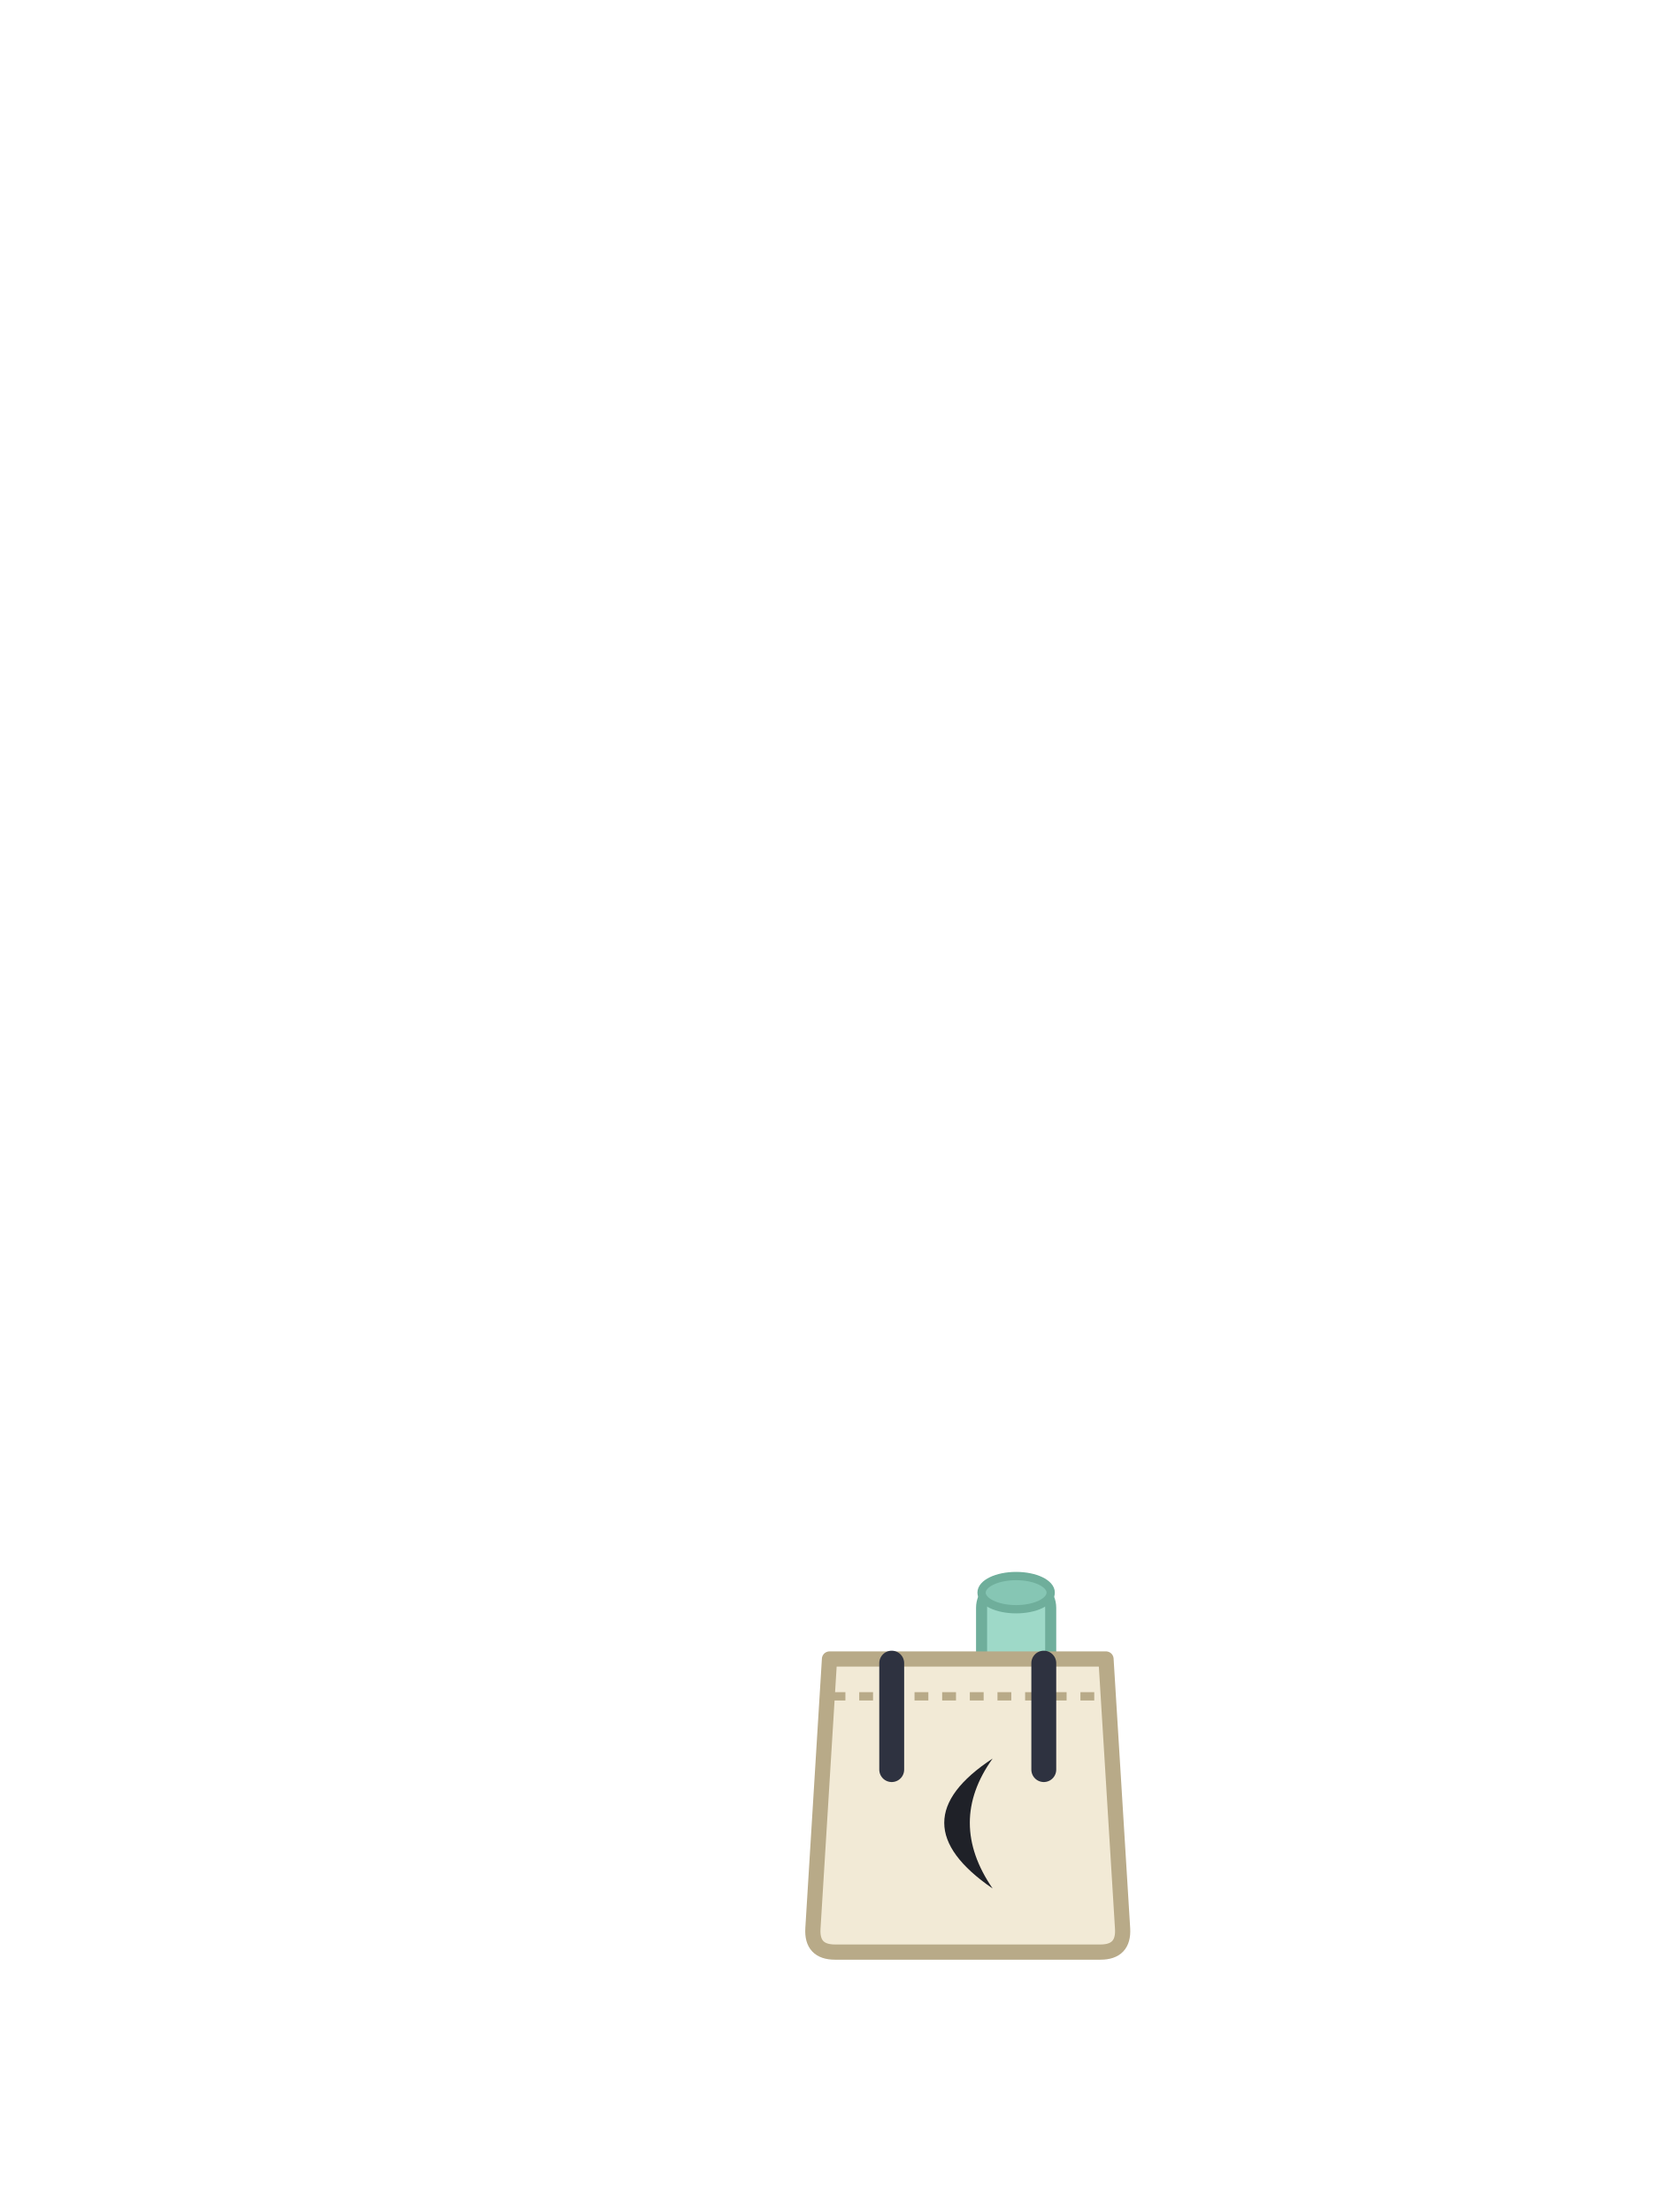
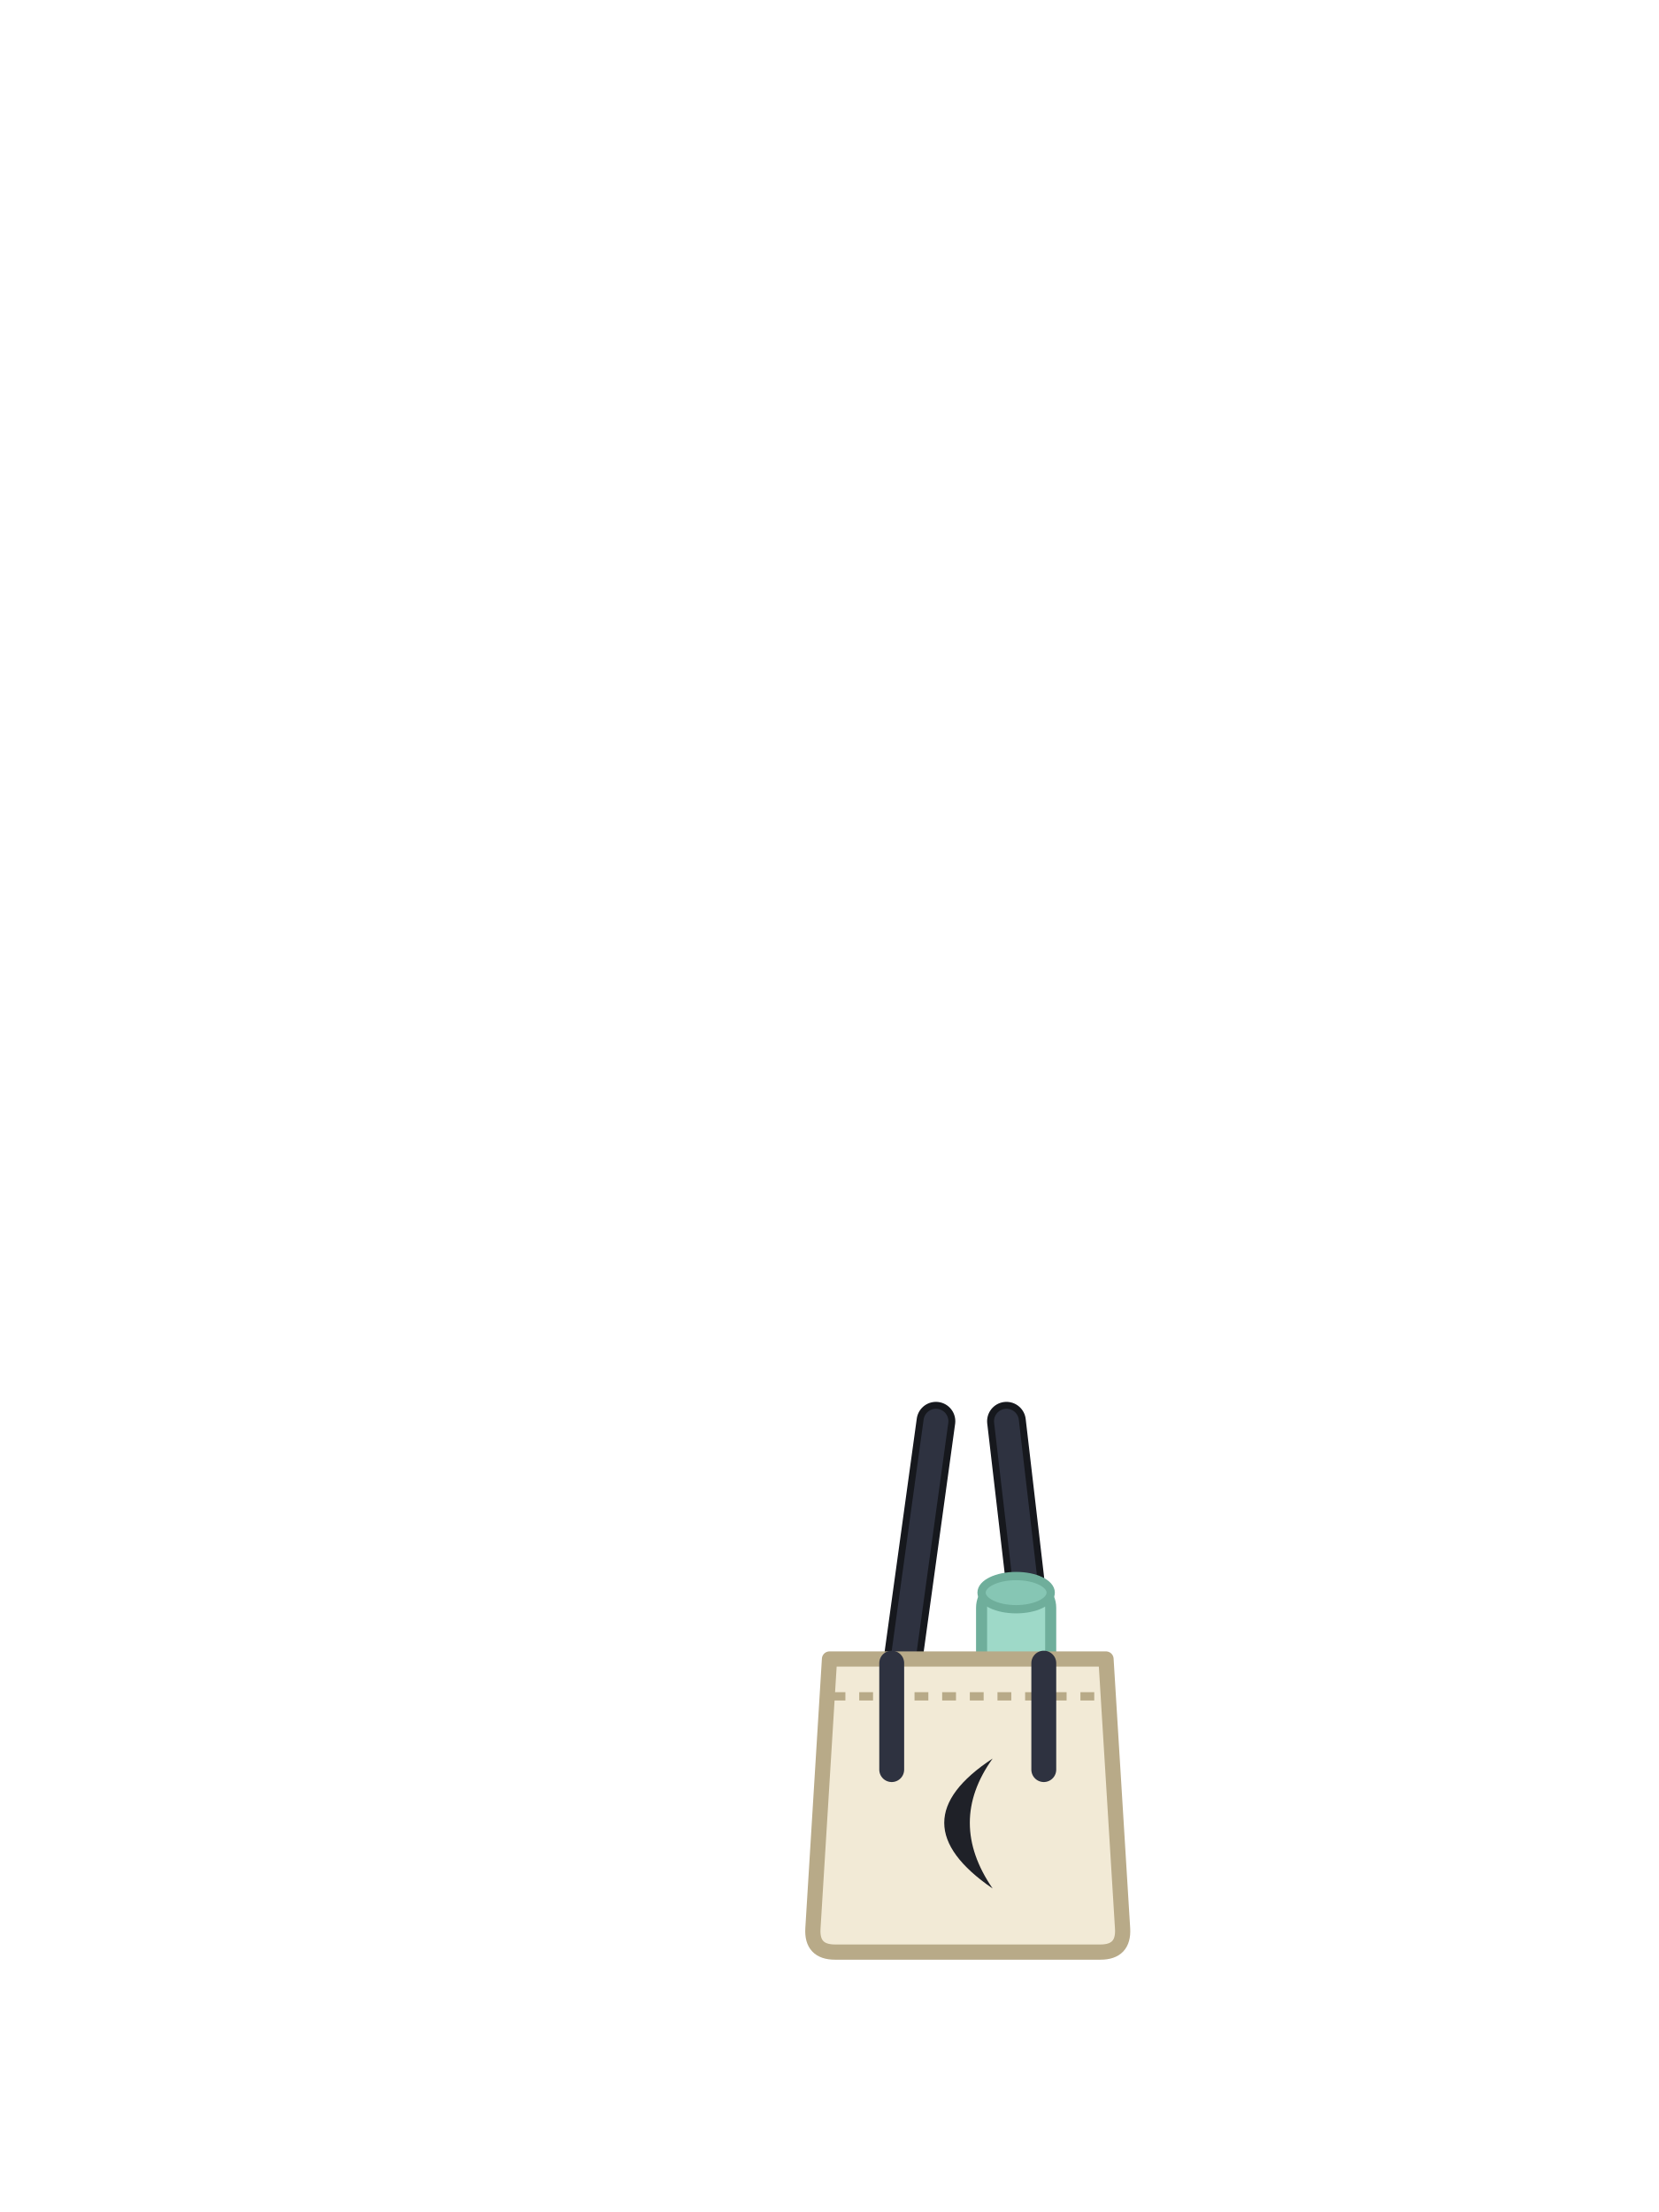
<svg xmlns="http://www.w3.org/2000/svg" viewBox="0 0 240 320">
+   <path d="M 129 252 L 135.4 205.6 M 151 252 L 145.6 205.6" fill="none" stroke="#16181D" stroke-width="5.6" stroke-linecap="round" />
+   <path d="M 129 252 L 135.4 205.6 M 151 252 L 145.6 205.6" fill="none" stroke="#2E3240" stroke-width="3.6" stroke-linecap="round" />
  <rect x="142" y="229" width="10" height="18" rx="3.6" fill="#9ED9C8" stroke="#6FAE9B" stroke-width="1.6" />
  <ellipse cx="147" cy="230.4" rx="5" ry="2.4" fill="#86C6B4" stroke="#6FAE9B" stroke-width="1.2" />
  <path d="M 120 240 L 160 240 L 162.4 279 Q 162.6 282.4 159.2 282.4 L 120.8 282.4 Q 117.4 282.4 117.6 279 Z" fill="#F2EAD6" stroke="#B8AA88" stroke-width="2.2" stroke-linejoin="round" />
  <path d="M 120.3 245.4 L 159.7 245.4" fill="none" stroke="#B8AA88" stroke-width="1.2" stroke-dasharray="2 2" />
  <path d="M 129 240.6 L 129 256 M 151 240.6 L 151 256" fill="none" stroke="#2E3240" stroke-width="3.6" stroke-linecap="round" />
  <path d="M 143.6 254.4 Q 129.6 263.6 143.6 273.2 Q 137 263.6 143.6 254.4 Z" fill="#1F2128" />
</svg>
